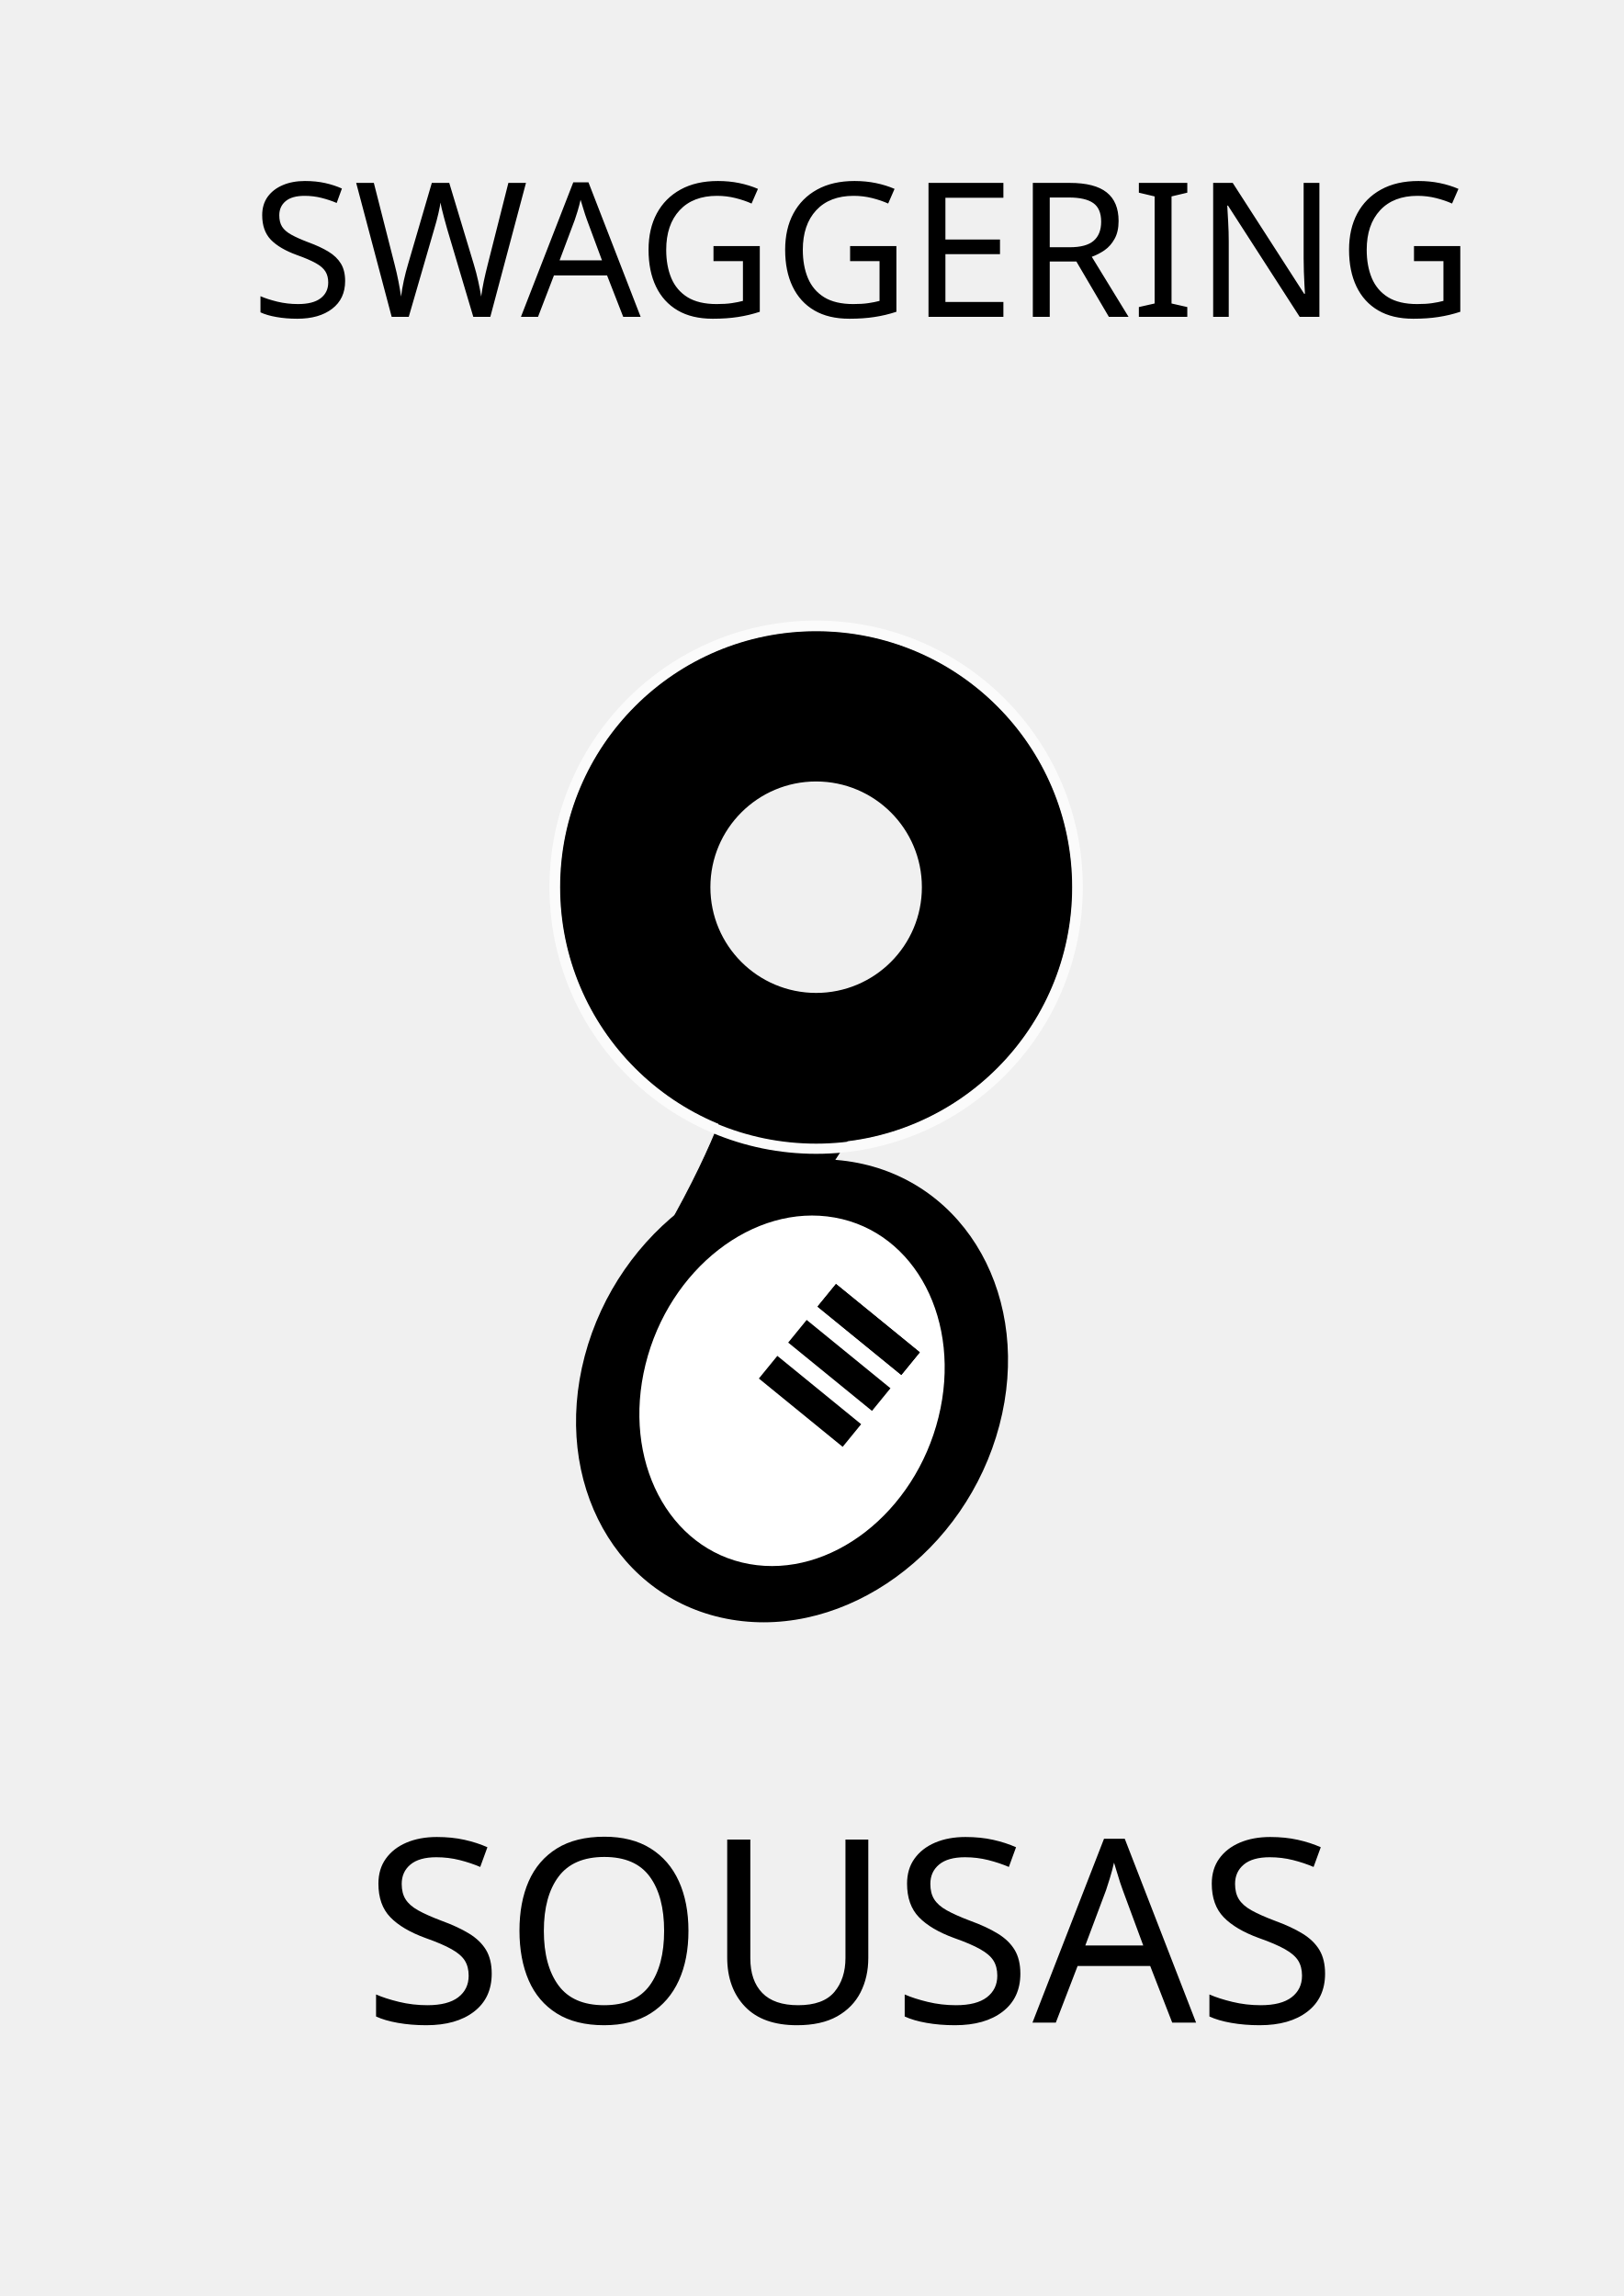
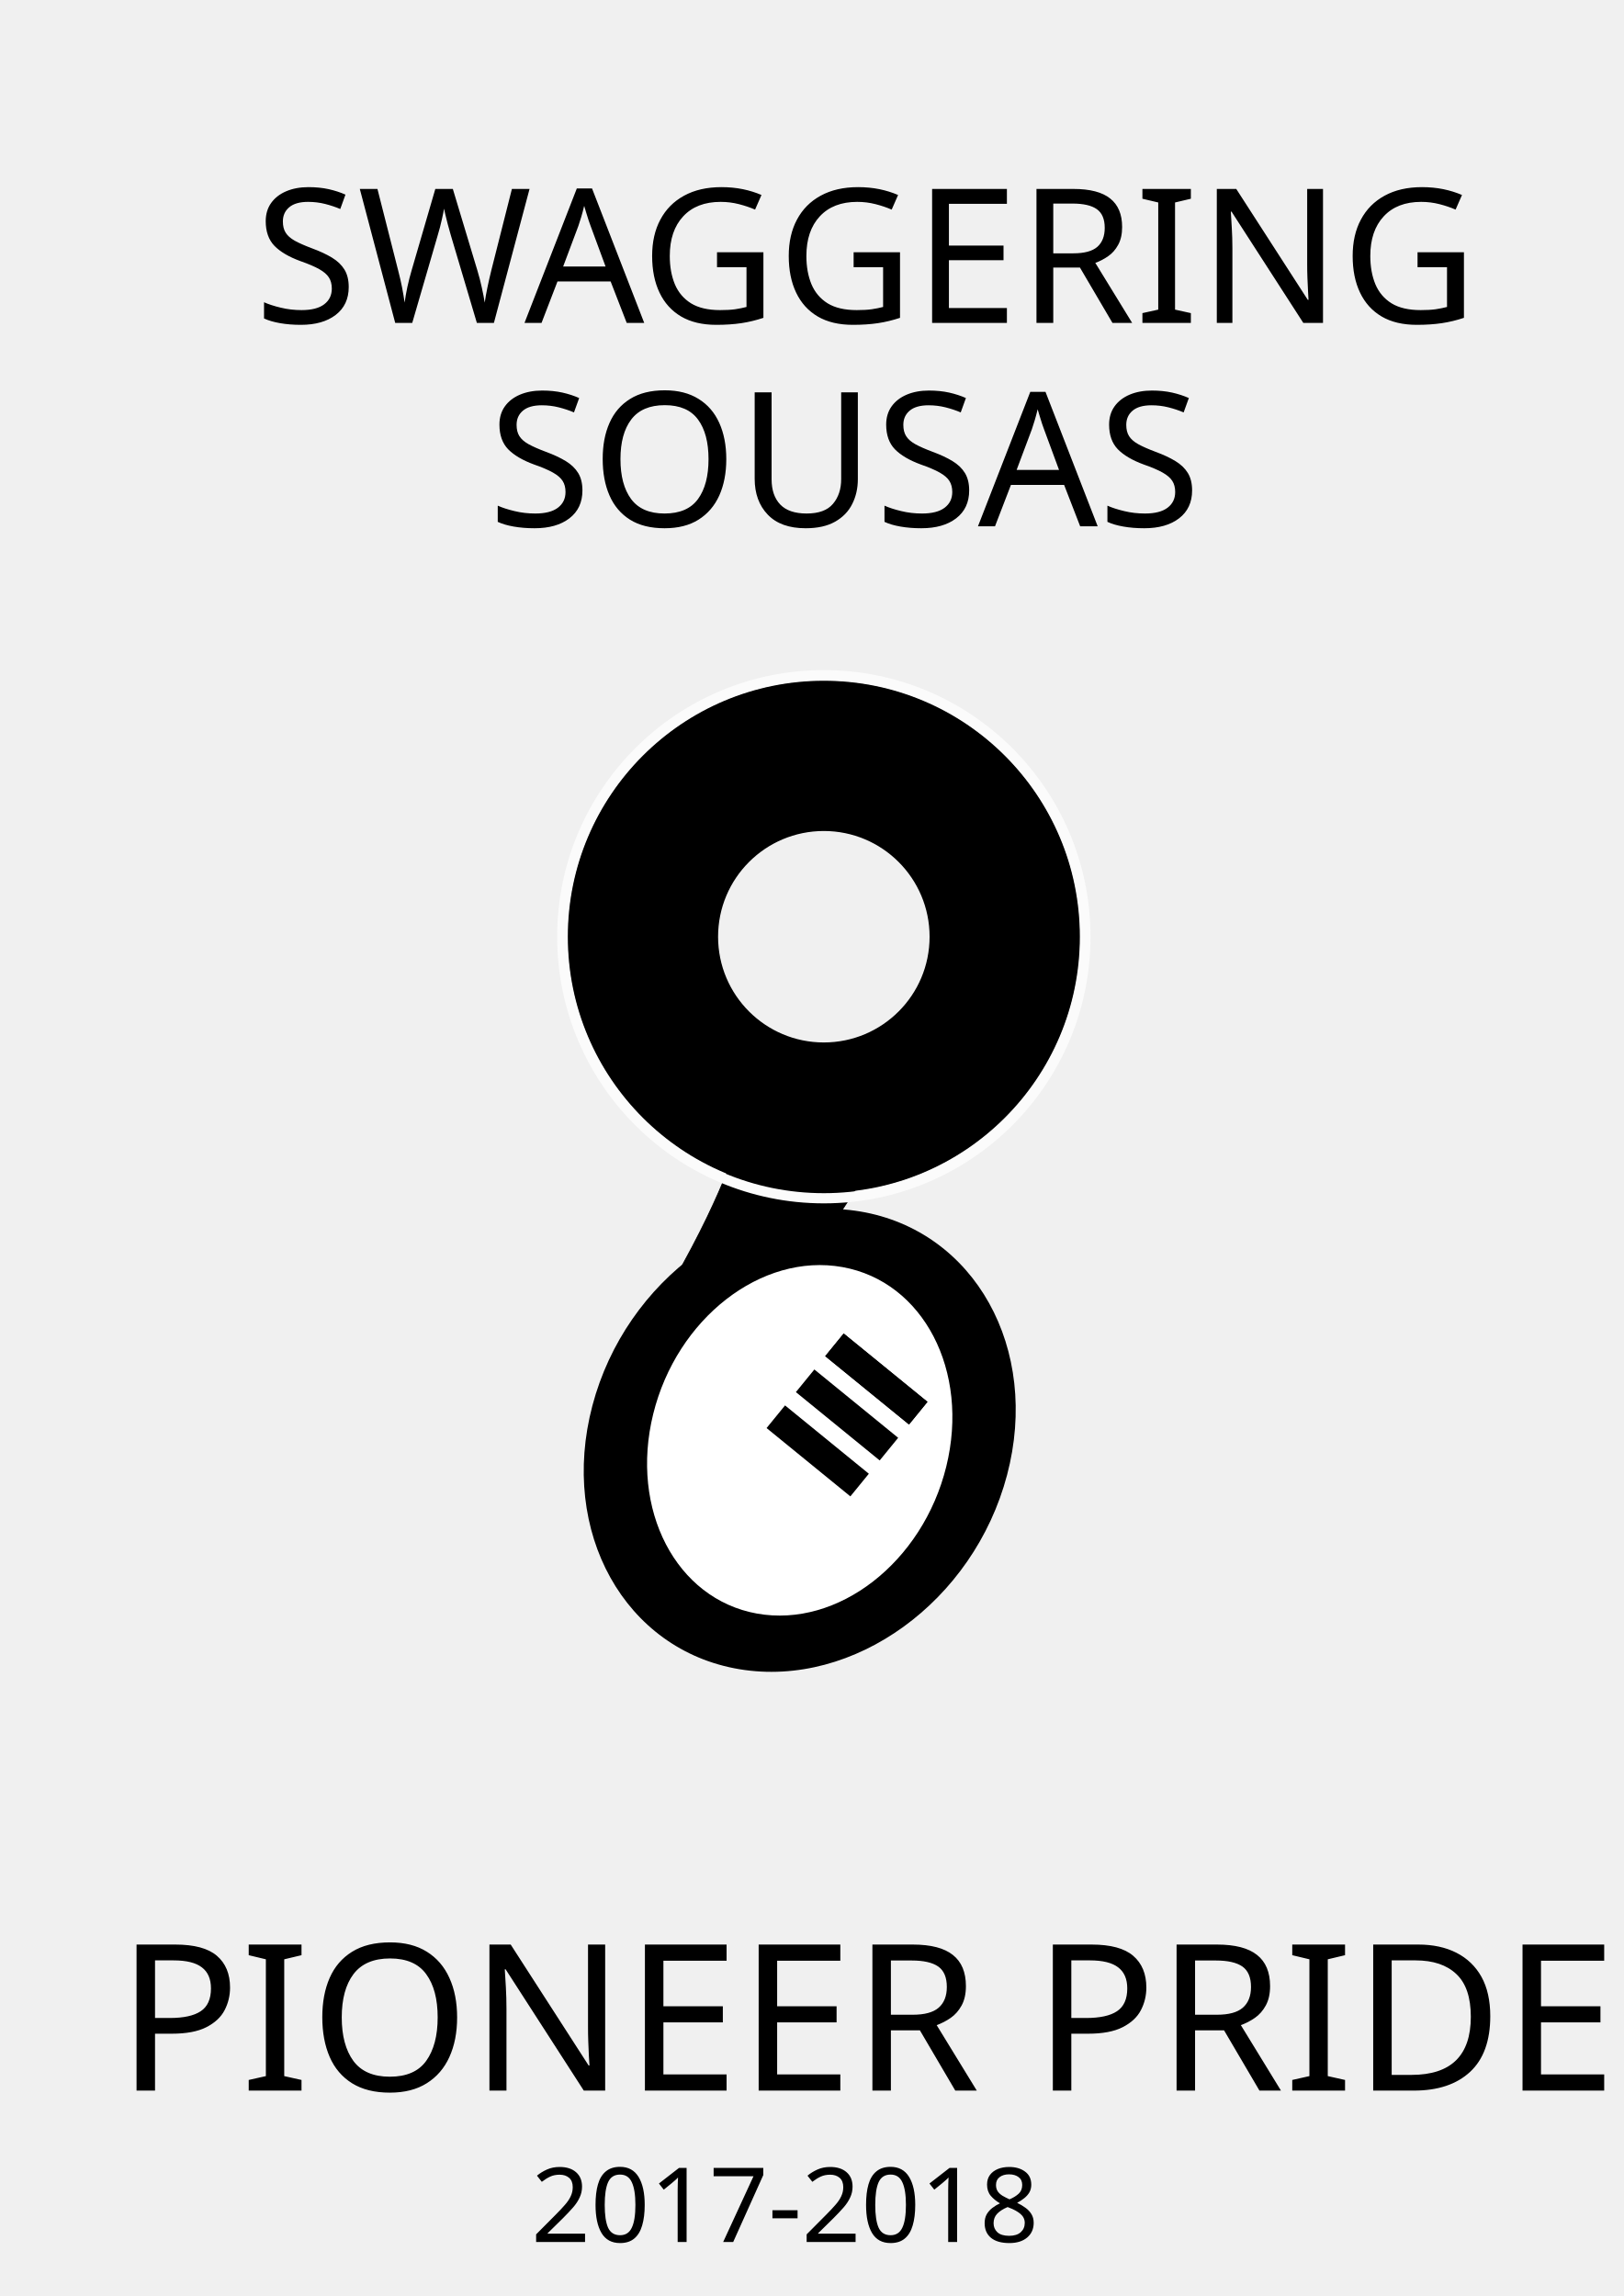
<svg xmlns="http://www.w3.org/2000/svg" width="210mm" height="297mm" viewBox="0 0 210 297" version="1.1" id="svg885">
  <defs id="defs879">
    <mask id="mask4520" maskUnits="userSpaceOnUse">
      <ellipse ry="27.97" rx="23.812" cy="98.185" cx="93.36" id="ellipse4522" style="opacity:1;vector-effect:none;fill:#000000;fill-opacity:1;fill-rule:evenodd;stroke-width:0.265;stroke-linecap:butt;stroke-linejoin:miter;stroke-miterlimit:4;stroke-dasharray:none;stroke-dashoffset:0;stroke-opacity:1" />
    </mask>
  </defs>
  <g id="layer1">
-     <g style="fill-rule:nonzero" id="layer1-0" transform="matrix(0.4761015,0,0,0.4761015,61.1195,74.06958)">
-       <g id="g1482" transform="translate(-7.334575,-3.640649)">
-         <path style="opacity:1;vector-effect:none;fill:#000000;fill-opacity:1;fill-rule:evenodd;stroke-width:0.265;stroke-linecap:butt;stroke-linejoin:miter;stroke-miterlimit:4;stroke-dasharray:none;stroke-dashoffset:0;stroke-opacity:1" d="M 100.665,19.566 A 69.548,69.548 0 0 0 31.117,89.113 69.548,69.548 0 0 0 100.665,158.661 69.548,69.548 0 0 0 170.212,89.113 69.548,69.548 0 0 0 100.665,19.566 Z m 0,40.821 A 28.726,28.726 0 0 1 129.391,89.113 28.726,28.726 0 0 1 100.665,117.839 28.726,28.726 0 0 1 71.938,89.113 28.726,28.726 0 0 1 100.665,60.387 Z" id="path4566" />
-         <ellipse style="opacity:1;vector-effect:none;fill:#000000;fill-opacity:1;fill-rule:evenodd;stroke-width:0.316;stroke-linecap:butt;stroke-linejoin:miter;stroke-miterlimit:4;stroke-dasharray:none;stroke-dashoffset:0;stroke-opacity:1" id="path817" cx="149.314" cy="208.164" rx="57.104" ry="64.31" transform="matrix(0.9862511,0.1652538,-0.2553034,0.966861,0,0)" />
-         <ellipse style="opacity:1;vector-effect:none;fill:#ffffff;fill-opacity:1;fill-rule:evenodd;stroke-width:0.231;stroke-linecap:butt;stroke-linejoin:miter;stroke-miterlimit:4;stroke-dasharray:none;stroke-dashoffset:0;stroke-opacity:1" id="path817-7" cx="145.76" cy="206.185" rx="40.44" ry="48.48" transform="matrix(0.9842734,0.176652,-0.2393551,0.9709321,0,0)" />
-         <g id="g4525" transform="rotate(55.17862,106.1213,235.33)">
-           <g id="g4696" transform="rotate(-50.80207,-100.743,192.3118)">
-             <rect transform="rotate(-55.17862)" y="189.811" x="-291.923" height="29.374" width="7.939" id="rect4627-2" style="opacity:1;fill:#000000;fill-opacity:1;fill-rule:nonzero;stroke:none;stroke-width:4.607;stroke-miterlimit:4;stroke-dasharray:none;stroke-opacity:1;paint-order:stroke fill markers" />
-             <rect transform="rotate(-55.17862)" y="189.811" x="-291.923" height="29.374" width="7.939" id="rect4627-1" style="opacity:1;fill:#000000;fill-opacity:1;fill-rule:nonzero;stroke:none;stroke-width:4.607;stroke-miterlimit:4;stroke-dasharray:none;stroke-opacity:1;paint-order:stroke fill markers" />
-             <rect transform="rotate(-55.17862)" y="189.811" x="-304.526" height="29.374" width="7.939" id="rect4627-1-1" style="opacity:1;fill:#000000;fill-opacity:1;fill-rule:nonzero;stroke:none;stroke-width:4.607;stroke-miterlimit:4;stroke-dasharray:none;stroke-opacity:1;paint-order:stroke fill markers" />
-             <rect transform="rotate(-55.17862)" y="189.81" x="-317.128" height="29.374" width="7.939" id="rect4627-1-1-5" style="opacity:1;fill:#000000;fill-opacity:1;fill-rule:nonzero;stroke:none;stroke-width:4.607;stroke-miterlimit:4;stroke-dasharray:none;stroke-opacity:1;paint-order:stroke fill markers" />
-           </g>
-         </g>
-         <path style="fill:#000000;fill-opacity:1;stroke:#000000;stroke-width:0.265px;stroke-linecap:butt;stroke-linejoin:miter;stroke-opacity:1" d="m 77.863,142.786 c 0,0 -3.024,13.607 -18.143,40.065 -8.018,14.031 17.387,-9.071 17.387,-9.071 l 24.19,-3.78 9.827,-15.119 c 0,0 -24.946,-12.851 -33.262,-12.095 z" id="path877" />
-         <path style="opacity:1;vector-effect:none;fill:none;fill-opacity:1;fill-rule:evenodd;stroke:#fbfbfb;stroke-width:2.765;stroke-linecap:butt;stroke-linejoin:miter;stroke-miterlimit:4;stroke-dasharray:none;stroke-dashoffset:0;stroke-opacity:1" d="M 171.724,89.113 A 71.06,71.06 0 0 1 100.664,160.173 71.06,71.06 0 0 1 29.605,89.113 71.06,71.06 0 0 1 100.664,18.054 71.06,71.06 0 0 1 171.724,89.113 Z" id="path8505" />
-       </g>
-       <text xml:space="preserve" style="font-style:normal;font-variant:normal;font-weight:normal;font-stretch:normal;font-size:50.976px;line-height:1.25;font-family:Verdana;-inkscape-font-specification:Verdana;letter-spacing:0px;word-spacing:0px;fill:#000000;fill-opacity:1;stroke:none;stroke-width:1.274" x="-60.209" y="-69.493" id="text1486">
-         <tspan id="tspan1484" x="-60.209" y="-69.493" style="font-style:normal;font-variant:normal;font-weight:normal;font-stretch:normal;line-height:3.25;font-family:'Franklin Gothic Medium';-inkscape-font-specification:'Franklin Gothic Medium, ';stroke-width:1.274">SWAGGERING</tspan>
-       </text>
-       <text xml:space="preserve" style="font-style:normal;font-variant:normal;font-weight:normal;font-stretch:normal;font-size:69.678px;line-height:1.25;font-family:Verdana;-inkscape-font-specification:Verdana;letter-spacing:0px;word-spacing:0px;fill:#000000;fill-opacity:1;stroke:none;stroke-width:1.742" x="-29.764" y="393.97" id="text1490">
-         <tspan id="tspan1488" x="-29.764" y="393.97" style="font-style:normal;font-variant:normal;font-weight:normal;font-stretch:normal;font-family:'Franklin Gothic Medium';-inkscape-font-specification:'Franklin Gothic Medium, ';stroke-width:1.742">SOUSAS</tspan>
-       </text>
+     <g style="fill-rule:nonzero" id="layer1-0" transform="matrix(0.4761015,0,0,0.4761015,60.58496,102.4001)">
      <flowRoot xml:space="preserve" id="flowRoot1492" style="font-style:normal;font-weight:normal;font-size:40px;line-height:1.25;font-family:sans-serif;letter-spacing:0px;word-spacing:0px;fill:#000000;fill-opacity:1;stroke:none" transform="translate(28.58034,-4.76339)">
        <flowRegion id="flowRegion1494">
          <rect id="rect1496" width="52.528" height="56.569" x="8.081" y="118.428" />
        </flowRegion>
        <flowPara id="flowPara1498" />
      </flowRoot>
    </g>
+     <text xml:space="preserve" style="font-style:normal;font-variant:normal;font-weight:normal;font-stretch:normal;font-size:25.4px;line-height:1.25;font-family:'Franklin Gothic Medium';-inkscape-font-specification:'Franklin Gothic Medium, ';letter-spacing:0px;word-spacing:0px;fill:#000000;fill-opacity:1;stroke:none;stroke-width:0.265" x="15.097" y="270.432" id="text4539">
+       <tspan id="tspan4537" x="15.097" y="270.432" style="font-style:normal;font-variant:normal;font-weight:normal;font-stretch:normal;font-size:26.458px;font-family:'Franklin Gothic Medium';-inkscape-font-specification:'Franklin Gothic Medium, ';stroke-width:0.265">PIONEER PRIDE</tspan>
+     </text>
+     <text xml:space="preserve" style="font-style:normal;font-weight:normal;font-size:13.406px;line-height:1.25;font-family:sans-serif;letter-spacing:0px;word-spacing:0px;fill:#000000;fill-opacity:1;stroke:none;stroke-width:0.265" x="68.701" y="290.011" id="text4543">
+       <tspan id="tspan4541" x="68.701" y="290.011" style="font-size:13.406px;stroke-width:0.265">2017-2018</tspan>
+     </text>
+     <g style="fill-rule:nonzero" id="g1482" transform="matrix(0.4761015,0,0,0.4761015,58.62309,78.7442)">
+       <path style="opacity:1;vector-effect:none;fill:#000000;fill-opacity:1;fill-rule:evenodd;stroke-width:0.265;stroke-linecap:butt;stroke-linejoin:miter;stroke-miterlimit:4;stroke-dasharray:none;stroke-dashoffset:0;stroke-opacity:1" d="M 100.665,19.566 A 69.548,69.548 0 0 0 31.117,89.113 69.548,69.548 0 0 0 100.665,158.661 69.548,69.548 0 0 0 170.212,89.113 69.548,69.548 0 0 0 100.665,19.566 Z m 0,40.821 A 28.726,28.726 0 0 1 129.391,89.113 28.726,28.726 0 0 1 100.665,117.839 28.726,28.726 0 0 1 71.938,89.113 28.726,28.726 0 0 1 100.665,60.387 Z" id="path4566" />
+       <ellipse style="opacity:1;vector-effect:none;fill:#000000;fill-opacity:1;fill-rule:evenodd;stroke-width:0.316;stroke-linecap:butt;stroke-linejoin:miter;stroke-miterlimit:4;stroke-dasharray:none;stroke-dashoffset:0;stroke-opacity:1" id="path817" cx="149.314" cy="208.164" rx="57.104" ry="64.31" transform="matrix(0.9862511,0.1652538,-0.2553034,0.966861,0,0)" />
+       <ellipse style="opacity:1;vector-effect:none;fill:#ffffff;fill-opacity:1;fill-rule:evenodd;stroke-width:0.231;stroke-linecap:butt;stroke-linejoin:miter;stroke-miterlimit:4;stroke-dasharray:none;stroke-dashoffset:0;stroke-opacity:1" id="path817-7" cx="145.76" cy="206.185" rx="40.44" ry="48.48" transform="matrix(0.9842734,0.176652,-0.2393551,0.9709321,0,0)" />
+       <g id="g4525" transform="rotate(55.17862,106.1213,235.33)">
+         <g id="g4696" transform="rotate(-50.80207,-100.743,192.3118)">
+           <rect transform="rotate(-55.17862)" y="189.811" x="-291.923" height="29.374" width="7.939" id="rect4627-2" style="opacity:1;fill:#000000;fill-opacity:1;fill-rule:nonzero;stroke:none;stroke-width:4.607;stroke-miterlimit:4;stroke-dasharray:none;stroke-opacity:1;paint-order:stroke fill markers" />
+           <rect transform="rotate(-55.17862)" y="189.811" x="-291.923" height="29.374" width="7.939" id="rect4627-1" style="opacity:1;fill:#000000;fill-opacity:1;fill-rule:nonzero;stroke:none;stroke-width:4.607;stroke-miterlimit:4;stroke-dasharray:none;stroke-opacity:1;paint-order:stroke fill markers" />
+           <rect transform="rotate(-55.17862)" y="189.811" x="-304.526" height="29.374" width="7.939" id="rect4627-1-1" style="opacity:1;fill:#000000;fill-opacity:1;fill-rule:nonzero;stroke:none;stroke-width:4.607;stroke-miterlimit:4;stroke-dasharray:none;stroke-opacity:1;paint-order:stroke fill markers" />
+           <rect transform="rotate(-55.17862)" y="189.81" x="-317.128" height="29.374" width="7.939" id="rect4627-1-1-5" style="opacity:1;fill:#000000;fill-opacity:1;fill-rule:nonzero;stroke:none;stroke-width:4.607;stroke-miterlimit:4;stroke-dasharray:none;stroke-opacity:1;paint-order:stroke fill markers" />
+         </g>
+       </g>
+       <path style="fill:#000000;fill-opacity:1;stroke:#000000;stroke-width:0.265px;stroke-linecap:butt;stroke-linejoin:miter;stroke-opacity:1" d="m 77.863,142.786 c 0,0 -3.024,13.607 -18.143,40.065 -8.018,14.031 17.387,-9.071 17.387,-9.071 l 24.19,-3.78 9.827,-15.119 c 0,0 -24.946,-12.851 -33.262,-12.095 z" id="path877" />
+       <path style="opacity:1;vector-effect:none;fill:none;fill-opacity:1;fill-rule:evenodd;stroke:#fbfbfb;stroke-width:2.765;stroke-linecap:butt;stroke-linejoin:miter;stroke-miterlimit:4;stroke-dasharray:none;stroke-dashoffset:0;stroke-opacity:1" d="M 171.724,89.113 A 71.06,71.06 0 0 1 100.664,160.173 71.06,71.06 0 0 1 29.605,89.113 71.06,71.06 0 0 1 100.664,18.054 71.06,71.06 0 0 1 171.724,89.113 Z" id="path8505" />
+     </g>
+     <text xml:space="preserve" style="font-style:normal;font-variant:normal;font-weight:normal;font-stretch:normal;font-size:24.27px;line-height:1.25;font-family:Verdana;-inkscape-font-specification:Verdana;letter-spacing:0px;word-spacing:0px;fill:#000000;fill-opacity:1;fill-rule:nonzero;stroke:none;stroke-width:0.607" x="32.915" y="41.767" id="text1486">
+       <tspan id="tspan1484" x="32.915" y="41.767" style="font-style:normal;font-variant:normal;font-weight:normal;font-stretch:normal;line-height:3.25;font-family:'Franklin Gothic Medium';-inkscape-font-specification:'Franklin Gothic Medium, ';stroke-width:0.607">SWAGGERING</tspan>
+     </text>
+     <text xml:space="preserve" style="font-style:normal;font-variant:normal;font-weight:normal;font-stretch:normal;font-size:24.27px;line-height:1.25;font-family:Verdana;-inkscape-font-specification:Verdana;letter-spacing:0px;word-spacing:0px;fill:#000000;fill-opacity:1;fill-rule:nonzero;stroke:none;stroke-width:0.829" x="63.14" y="68.081" id="text1490">
+       <tspan id="tspan1488" x="63.14" y="68.081" style="font-style:normal;font-variant:normal;font-weight:normal;font-stretch:normal;font-size:24.27px;font-family:'Franklin Gothic Medium';-inkscape-font-specification:'Franklin Gothic Medium, ';stroke-width:0.829">SOUSAS</tspan>
+     </text>
  </g>
</svg>
